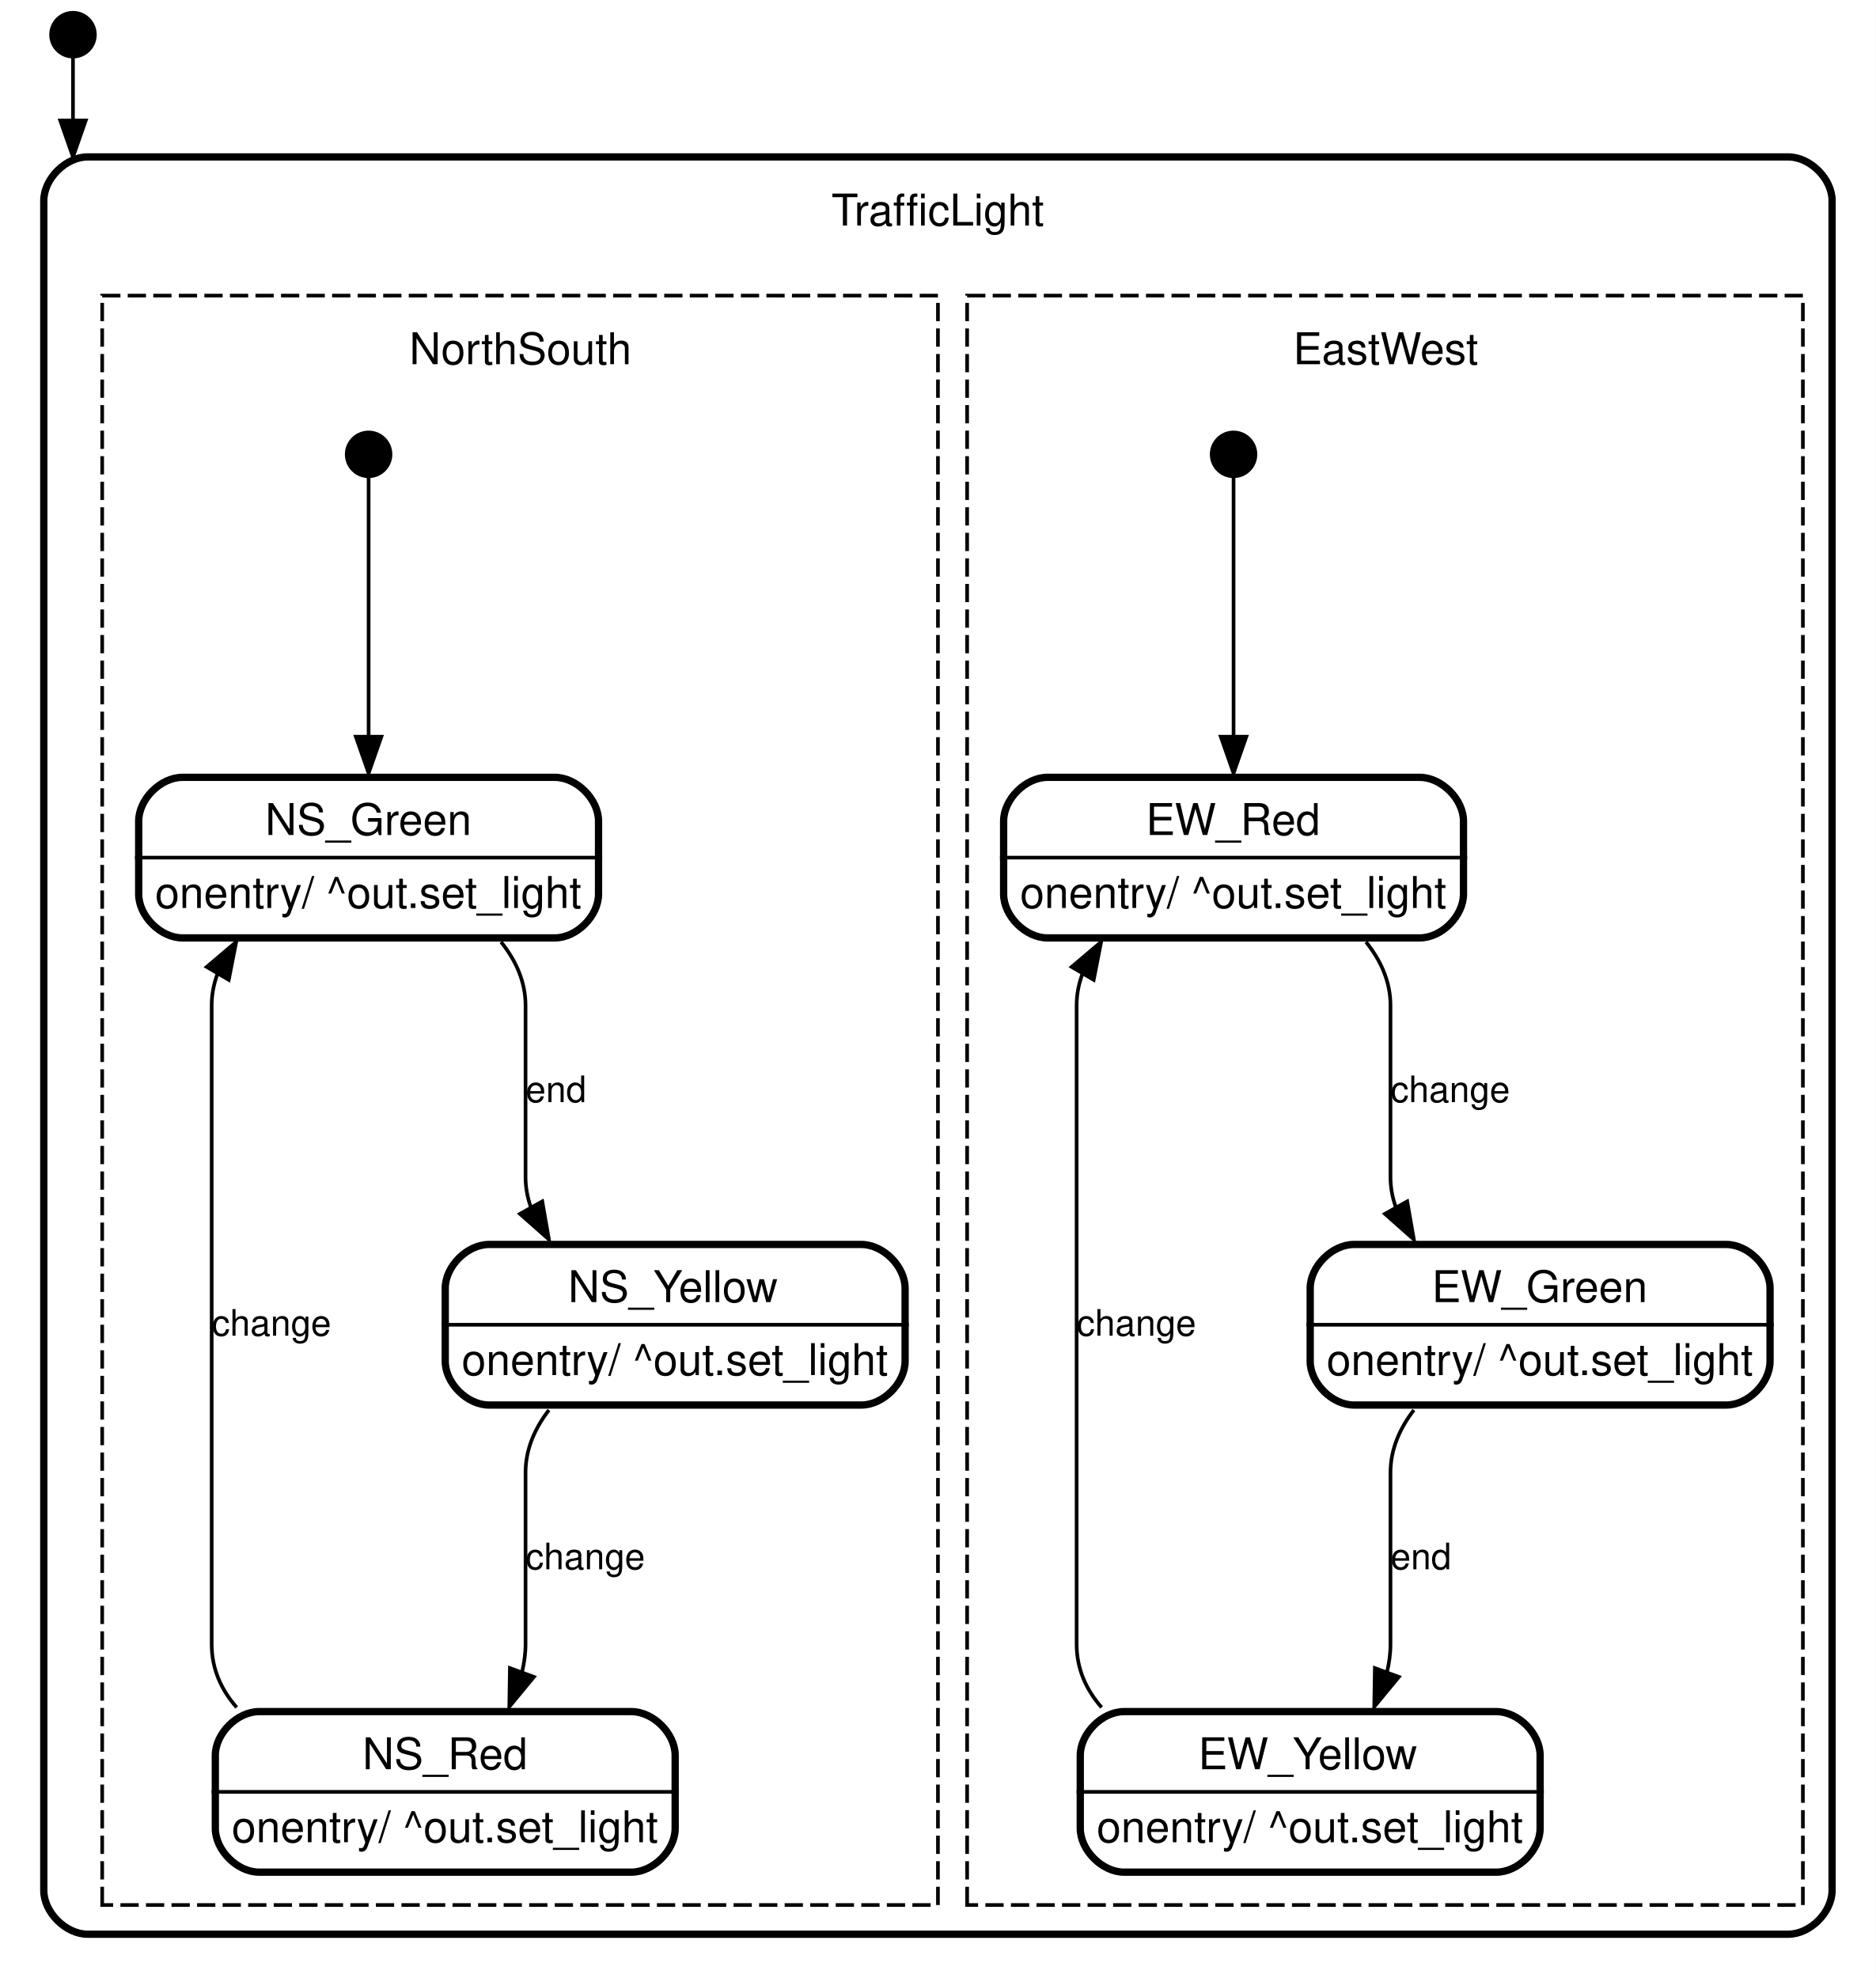
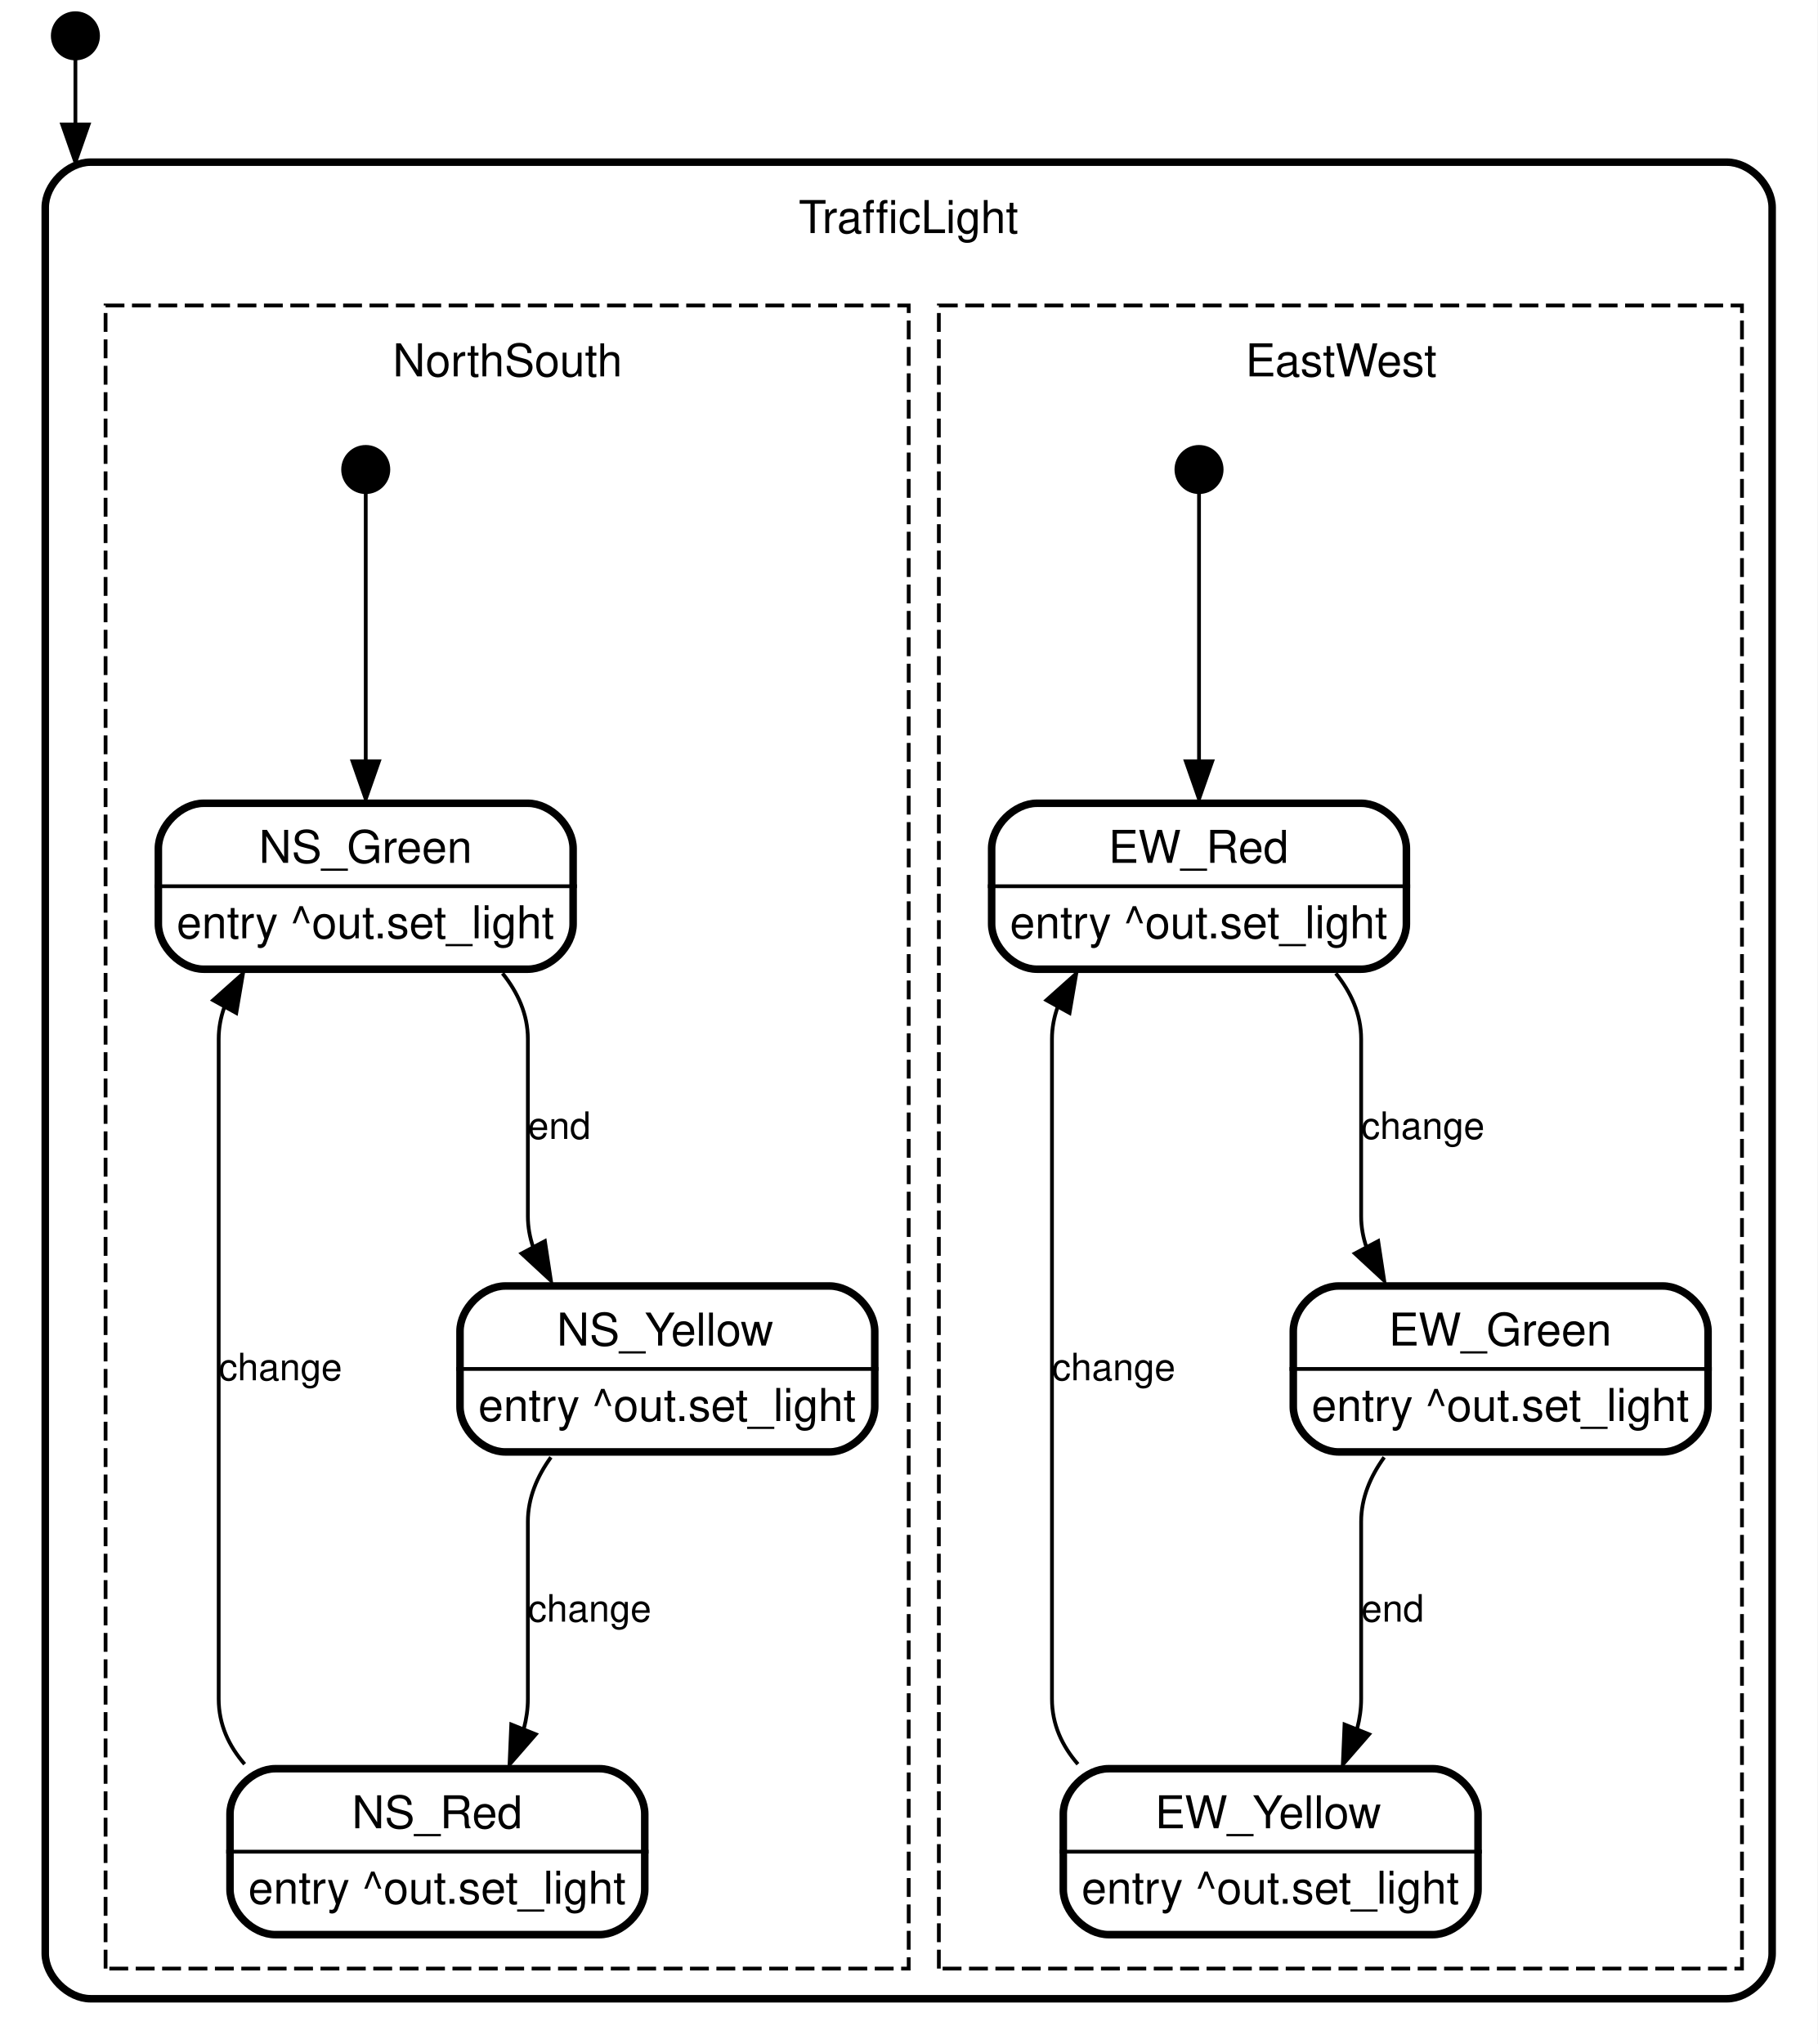
- <svg xmlns="http://www.w3.org/2000/svg" width="514pt" height="542pt" viewBox="0.00 0.00 514.00 542.00">
+ <svg xmlns="http://www.w3.org/2000/svg" width="482pt" height="542pt" viewBox="0.00 0.00 482.00 542.00">
  <g id="graph0" class="graph" transform="scale(1 1) rotate(0) translate(4 538)">
-     <polygon fill="#ffffff" stroke="transparent" points="-4,4 -4,-538 510,-538 510,4 -4,4" />
+     <polygon fill="#ffffff" stroke="transparent" points="-4,4 -4,-538 478,-538 478,4 -4,4" />
    <g id="clust1" class="cluster">
-       <path fill="none" stroke="#000000" stroke-width="2" d="M20,-8C20,-8 486,-8 486,-8 492,-8 498,-14 498,-20 498,-20 498,-483 498,-483 498,-489 492,-495 486,-495 486,-495 20,-495 20,-495 14,-495 8,-489 8,-483 8,-483 8,-20 8,-20 8,-14 14,-8 20,-8" />
-       <text text-anchor="start" x="223.831" y="-476.2" font-family="Helvetica,sans-Serif" font-size="12.00" fill="#000000">TrafficLight</text>
+       <path fill="none" stroke="#000000" stroke-width="2" d="M20,-8C20,-8 454,-8 454,-8 460,-8 466,-14 466,-20 466,-20 466,-483 466,-483 466,-489 460,-495 454,-495 454,-495 20,-495 20,-495 14,-495 8,-489 8,-483 8,-483 8,-20 8,-20 8,-14 14,-8 20,-8" />
+       <text text-anchor="start" x="207.831" y="-476.2" font-family="Helvetica,sans-Serif" font-size="12.00" fill="#000000">TrafficLight</text>
    </g>
    <g id="clust2" class="cluster">
-       <polygon fill="none" stroke="#000000" stroke-dasharray="5,2" points="261,-16 261,-457 490,-457 490,-16 261,-16" />
-       <text text-anchor="start" x="350.33" y="-438.2" font-family="Helvetica,sans-Serif" font-size="12.00" fill="#000000">EastWest</text>
+       <polygon fill="none" stroke="#000000" stroke-dasharray="5,2" points="245,-16 245,-457 458,-457 458,-16 245,-16" />
+       <text text-anchor="start" x="326.33" y="-438.2" font-family="Helvetica,sans-Serif" font-size="12.00" fill="#000000">EastWest</text>
    </g>
    <g id="clust3" class="cluster">
-       <polygon fill="none" stroke="#000000" stroke-dasharray="5,2" points="24,-16 24,-457 253,-457 253,-16 24,-16" />
-       <text text-anchor="start" x="108.158" y="-438.2" font-family="Helvetica,sans-Serif" font-size="12.00" fill="#000000">NorthSouth</text>
+       <polygon fill="none" stroke="#000000" stroke-dasharray="5,2" points="24,-16 24,-457 237,-457 237,-16 24,-16" />
+       <text text-anchor="start" x="100.158" y="-438.2" font-family="Helvetica,sans-Serif" font-size="12.00" fill="#000000">NorthSouth</text>
    </g>
    <g id="node1" class="node">
      <ellipse fill="#000000" stroke="#000000" stroke-width="2" cx="16" cy="-528.5" rx="5.5" ry="5.5" />
    </g>
    <g id="edge1" class="edge">
      <path fill="none" stroke="#000000" d="M16,-522.953C16,-518.778 16,-512.504 16,-505.033" />
      <polygon fill="#000000" stroke="#000000" points="19.5,-504.997 16,-494.997 12.5,-504.997 19.5,-504.997" />
      <text text-anchor="middle" x="17.39" y="-506" font-family="Helvetica,sans-Serif" font-size="10.00" fill="#000000"> </text>
    </g>
    <g id="node4" class="node">
-       <ellipse fill="#000000" stroke="#000000" stroke-width="2" cx="334" cy="-413.5" rx="5.5" ry="5.5" />
+       <ellipse fill="#000000" stroke="#000000" stroke-width="2" cx="314" cy="-413.5" rx="5.5" ry="5.5" />
    </g>
    <g id="node7" class="node">
-       <polygon fill="transparent" stroke="transparent" stroke-width="2" points="398,-326 270,-326 270,-280 398,-280 398,-326" />
-       <text text-anchor="start" x="309.998" y="-309.2" font-family="Helvetica,sans-Serif" font-size="12.00" fill="#000000">EW_Red</text>
-       <text text-anchor="start" x="275.501" y="-289.2" font-family="Helvetica,sans-Serif" font-size="12.00" fill="#000000">onentry/ ^out.set_light</text>
-       <polygon fill="#000000" stroke="#000000" points="270,-303 270,-303 398,-303 398,-303 270,-303" />
-       <path fill="none" stroke="#000000" stroke-width="2" d="M283,-281C283,-281 385,-281 385,-281 391,-281 397,-287 397,-293 397,-293 397,-313 397,-313 397,-319 391,-325 385,-325 385,-325 283,-325 283,-325 277,-325 271,-319 271,-313 271,-313 271,-293 271,-293 271,-287 277,-281 283,-281" />
+       <polygon fill="transparent" stroke="transparent" stroke-width="2" points="370,-326 258,-326 258,-280 370,-280 370,-326" />
+       <text text-anchor="start" x="289.998" y="-309.2" font-family="Helvetica,sans-Serif" font-size="12.00" fill="#000000">EW_Red</text>
+       <text text-anchor="start" x="263.839" y="-289.2" font-family="Helvetica,sans-Serif" font-size="12.00" fill="#000000">entry ^out.set_light</text>
+       <polygon fill="#000000" stroke="#000000" points="258,-303 258,-303 370,-303 370,-303 258,-303" />
+       <path fill="none" stroke="#000000" stroke-width="2" d="M271,-281C271,-281 357,-281 357,-281 363,-281 369,-287 369,-293 369,-293 369,-313 369,-313 369,-319 363,-325 357,-325 357,-325 271,-325 271,-325 265,-325 259,-319 259,-313 259,-313 259,-293 259,-293 259,-287 265,-281 271,-281" />
    </g>
    <g id="edge2" class="edge">
-       <path fill="none" stroke="#000000" d="M334,-407.829C334,-403.174 334,-396.41 334,-390.5 334,-390.5 334,-390.5 334,-343.5 334,-341.127 334,-338.676 334,-336.208" />
-       <polygon fill="#000000" stroke="#000000" points="337.5,-336.131 334,-326.131 330.5,-336.131 337.5,-336.131" />
-       <text text-anchor="middle" x="335.389" y="-364" font-family="Helvetica,sans-Serif" font-size="10.00" fill="#000000"> </text>
+       <path fill="none" stroke="#000000" d="M314,-407.829C314,-403.174 314,-396.41 314,-390.5 314,-390.5 314,-390.5 314,-343.5 314,-341.127 314,-338.676 314,-336.208" />
+       <polygon fill="#000000" stroke="#000000" points="317.5,-336.131 314,-326.131 310.5,-336.131 317.5,-336.131" />
+       <text text-anchor="middle" x="315.389" y="-364" font-family="Helvetica,sans-Serif" font-size="10.00" fill="#000000"> </text>
    </g>
    <g id="node5" class="node">
-       <polygon fill="transparent" stroke="transparent" stroke-width="2" points="419,-70 291,-70 291,-24 419,-24 419,-70" />
-       <text text-anchor="start" x="324.333" y="-53.2" font-family="Helvetica,sans-Serif" font-size="12.00" fill="#000000">EW_Yellow</text>
-       <text text-anchor="start" x="296.501" y="-33.2" font-family="Helvetica,sans-Serif" font-size="12.00" fill="#000000">onentry/ ^out.set_light</text>
-       <polygon fill="#000000" stroke="#000000" points="291,-47 291,-47 419,-47 419,-47 291,-47" />
-       <path fill="none" stroke="#000000" stroke-width="2" d="M304,-25C304,-25 406,-25 406,-25 412,-25 418,-31 418,-37 418,-37 418,-57 418,-57 418,-63 412,-69 406,-69 406,-69 304,-69 304,-69 298,-69 292,-63 292,-57 292,-57 292,-37 292,-37 292,-31 298,-25 304,-25" />
+       <polygon fill="transparent" stroke="transparent" stroke-width="2" points="389,-70 277,-70 277,-24 389,-24 389,-70" />
+       <text text-anchor="start" x="302.333" y="-53.2" font-family="Helvetica,sans-Serif" font-size="12.00" fill="#000000">EW_Yellow</text>
+       <text text-anchor="start" x="282.839" y="-33.2" font-family="Helvetica,sans-Serif" font-size="12.00" fill="#000000">entry ^out.set_light</text>
+       <polygon fill="#000000" stroke="#000000" points="277,-47 277,-47 389,-47 389,-47 277,-47" />
+       <path fill="none" stroke="#000000" stroke-width="2" d="M290,-25C290,-25 376,-25 376,-25 382,-25 388,-31 388,-37 388,-37 388,-57 388,-57 388,-63 382,-69 376,-69 376,-69 290,-69 290,-69 284,-69 278,-63 278,-57 278,-57 278,-37 278,-37 278,-31 284,-25 290,-25" />
    </g>
    <g id="edge3" class="edge">
-       <path fill="none" stroke="#000000" d="M297.849,-70.14C293.641,-74.932 291,-80.662 291,-87.5 291,-262.5 291,-262.5 291,-262.5 291,-265.577 291.591,-268.488 292.633,-271.231" />
-       <polygon fill="#000000" stroke="#000000" points="289.641,-273.048 297.719,-279.904 295.679,-269.507 289.641,-273.048" />
-       <text text-anchor="start" x="291" y="-172" font-family="Helvetica,sans-Serif" font-size="10.00" fill="#000000">change   </text>
+       <path fill="none" stroke="#000000" d="M281.881,-70.203C277.677,-75.023 275,-80.745 275,-87.5 275,-262.5 275,-262.5 275,-262.5 275,-265.419 275.532,-268.209 276.472,-270.86" />
+       <polygon fill="#000000" stroke="#000000" points="273.535,-272.78 281.44,-279.834 279.659,-269.39 273.535,-272.78" />
+       <text text-anchor="start" x="275" y="-172" font-family="Helvetica,sans-Serif" font-size="10.00" fill="#000000">change   </text>
    </g>
    <g id="node6" class="node">
-       <polygon fill="transparent" stroke="transparent" stroke-width="2" points="482,-198 354,-198 354,-152 482,-152 482,-198" />
-       <text text-anchor="start" x="388.329" y="-181.2" font-family="Helvetica,sans-Serif" font-size="12.00" fill="#000000">EW_Green</text>
-       <text text-anchor="start" x="359.501" y="-161.2" font-family="Helvetica,sans-Serif" font-size="12.00" fill="#000000">onentry/ ^out.set_light</text>
-       <polygon fill="#000000" stroke="#000000" points="354,-175 354,-175 482,-175 482,-175 354,-175" />
-       <path fill="none" stroke="#000000" stroke-width="2" d="M367,-153C367,-153 469,-153 469,-153 475,-153 481,-159 481,-165 481,-165 481,-185 481,-185 481,-191 475,-197 469,-197 469,-197 367,-197 367,-197 361,-197 355,-191 355,-185 355,-185 355,-165 355,-165 355,-159 361,-153 367,-153" />
+       <polygon fill="transparent" stroke="transparent" stroke-width="2" points="450,-198 338,-198 338,-152 450,-152 450,-198" />
+       <text text-anchor="start" x="364.329" y="-181.2" font-family="Helvetica,sans-Serif" font-size="12.00" fill="#000000">EW_Green</text>
+       <text text-anchor="start" x="343.839" y="-161.2" font-family="Helvetica,sans-Serif" font-size="12.00" fill="#000000">entry ^out.set_light</text>
+       <polygon fill="#000000" stroke="#000000" points="338,-175 338,-175 450,-175 450,-175 338,-175" />
+       <path fill="none" stroke="#000000" stroke-width="2" d="M351,-153C351,-153 437,-153 437,-153 443,-153 449,-159 449,-165 449,-165 449,-185 449,-185 449,-191 443,-197 437,-197 437,-197 351,-197 351,-197 345,-197 339,-191 339,-185 339,-185 339,-165 339,-165 339,-159 345,-153 351,-153" />
    </g>
    <g id="edge4" class="edge">
-       <path fill="none" stroke="#000000" d="M383.406,-151.634C379.562,-146.636 377,-140.903 377,-134.5 377,-134.5 377,-134.5 377,-87.5 377,-84.909 376.648,-82.326 376.033,-79.79" />
-       <polygon fill="#000000" stroke="#000000" points="379.288,-78.5 372.548,-70.326 372.719,-80.919 379.288,-78.5" />
-       <text text-anchor="start" x="377" y="-108" font-family="Helvetica,sans-Serif" font-size="10.00" fill="#000000">end   </text>
+       <path fill="none" stroke="#000000" d="M363.11,-151.575C359.459,-146.522 357,-140.786 357,-134.5 357,-134.5 357,-134.5 357,-87.5 357,-84.854 356.616,-82.229 355.946,-79.663" />
+       <polygon fill="#000000" stroke="#000000" points="359.1,-78.124 352.143,-70.133 352.598,-80.719 359.1,-78.124" />
+       <text text-anchor="start" x="357" y="-108" font-family="Helvetica,sans-Serif" font-size="10.00" fill="#000000">end   </text>
    </g>
    <g id="edge5" class="edge">
-       <path fill="none" stroke="#000000" d="M370.281,-279.904C374.312,-274.876 377,-269.063 377,-262.5 377,-262.5 377,-262.5 377,-215.5 377,-212.599 377.526,-209.835 378.459,-207.214" />
-       <polygon fill="#000000" stroke="#000000" points="381.581,-208.803 383.406,-198.366 375.471,-205.387 381.581,-208.803" />
-       <text text-anchor="start" x="377" y="-236" font-family="Helvetica,sans-Serif" font-size="10.00" fill="#000000">change   </text>
+       <path fill="none" stroke="#000000" d="M350.281,-279.904C354.312,-274.876 357,-269.063 357,-262.5 357,-262.5 357,-262.5 357,-215.5 357,-212.652 357.505,-209.916 358.397,-207.306" />
+       <polygon fill="#000000" stroke="#000000" points="361.514,-208.899 363.11,-198.425 355.331,-205.618 361.514,-208.899" />
+       <text text-anchor="start" x="357" y="-236" font-family="Helvetica,sans-Serif" font-size="10.00" fill="#000000">change   </text>
    </g>
    <g id="node9" class="node">
-       <ellipse fill="#000000" stroke="#000000" stroke-width="2" cx="97" cy="-413.5" rx="5.5" ry="5.5" />
+       <ellipse fill="#000000" stroke="#000000" stroke-width="2" cx="93" cy="-413.5" rx="5.5" ry="5.5" />
    </g>
    <g id="node12" class="node">
-       <polygon fill="transparent" stroke="transparent" stroke-width="2" points="161,-326 33,-326 33,-280 161,-280 161,-326" />
-       <text text-anchor="start" x="68.661" y="-309.2" font-family="Helvetica,sans-Serif" font-size="12.00" fill="#000000">NS_Green</text>
-       <text text-anchor="start" x="38.501" y="-289.2" font-family="Helvetica,sans-Serif" font-size="12.00" fill="#000000">onentry/ ^out.set_light</text>
-       <polygon fill="#000000" stroke="#000000" points="33,-303 33,-303 161,-303 161,-303 33,-303" />
-       <path fill="none" stroke="#000000" stroke-width="2" d="M46,-281C46,-281 148,-281 148,-281 154,-281 160,-287 160,-293 160,-293 160,-313 160,-313 160,-319 154,-325 148,-325 148,-325 46,-325 46,-325 40,-325 34,-319 34,-313 34,-313 34,-293 34,-293 34,-287 40,-281 46,-281" />
+       <polygon fill="transparent" stroke="transparent" stroke-width="2" points="149,-326 37,-326 37,-280 149,-280 149,-326" />
+       <text text-anchor="start" x="64.661" y="-309.2" font-family="Helvetica,sans-Serif" font-size="12.00" fill="#000000">NS_Green</text>
+       <text text-anchor="start" x="42.839" y="-289.2" font-family="Helvetica,sans-Serif" font-size="12.00" fill="#000000">entry ^out.set_light</text>
+       <polygon fill="#000000" stroke="#000000" points="37,-303 37,-303 149,-303 149,-303 37,-303" />
+       <path fill="none" stroke="#000000" stroke-width="2" d="M50,-281C50,-281 136,-281 136,-281 142,-281 148,-287 148,-293 148,-293 148,-313 148,-313 148,-319 142,-325 136,-325 136,-325 50,-325 50,-325 44,-325 38,-319 38,-313 38,-313 38,-293 38,-293 38,-287 44,-281 50,-281" />
    </g>
    <g id="edge6" class="edge">
-       <path fill="none" stroke="#000000" d="M97,-407.829C97,-403.174 97,-396.41 97,-390.5 97,-390.5 97,-390.5 97,-343.5 97,-341.127 97,-338.676 97,-336.208" />
-       <polygon fill="#000000" stroke="#000000" points="100.5,-336.131 97,-326.131 93.5,-336.131 100.5,-336.131" />
-       <text text-anchor="middle" x="98.389" y="-364" font-family="Helvetica,sans-Serif" font-size="10.00" fill="#000000"> </text>
+       <path fill="none" stroke="#000000" d="M93,-407.829C93,-403.174 93,-396.41 93,-390.5 93,-390.5 93,-390.5 93,-343.5 93,-341.127 93,-338.676 93,-336.208" />
+       <polygon fill="#000000" stroke="#000000" points="96.5,-336.131 93,-326.131 89.5,-336.131 96.5,-336.131" />
+       <text text-anchor="middle" x="94.389" y="-364" font-family="Helvetica,sans-Serif" font-size="10.00" fill="#000000"> </text>
    </g>
    <g id="node10" class="node">
-       <polygon fill="transparent" stroke="transparent" stroke-width="2" points="182,-70 54,-70 54,-24 182,-24 182,-70" />
-       <text text-anchor="start" x="95.33" y="-53.2" font-family="Helvetica,sans-Serif" font-size="12.00" fill="#000000">NS_Red</text>
-       <text text-anchor="start" x="59.501" y="-33.2" font-family="Helvetica,sans-Serif" font-size="12.00" fill="#000000">onentry/ ^out.set_light</text>
-       <polygon fill="#000000" stroke="#000000" points="54,-47 54,-47 182,-47 182,-47 54,-47" />
-       <path fill="none" stroke="#000000" stroke-width="2" d="M67,-25C67,-25 169,-25 169,-25 175,-25 181,-31 181,-37 181,-37 181,-57 181,-57 181,-63 175,-69 169,-69 169,-69 67,-69 67,-69 61,-69 55,-63 55,-57 55,-57 55,-37 55,-37 55,-31 61,-25 67,-25" />
+       <polygon fill="transparent" stroke="transparent" stroke-width="2" points="168,-70 56,-70 56,-24 168,-24 168,-70" />
+       <text text-anchor="start" x="89.33" y="-53.2" font-family="Helvetica,sans-Serif" font-size="12.00" fill="#000000">NS_Red</text>
+       <text text-anchor="start" x="61.839" y="-33.2" font-family="Helvetica,sans-Serif" font-size="12.00" fill="#000000">entry ^out.set_light</text>
+       <polygon fill="#000000" stroke="#000000" points="56,-47 56,-47 168,-47 168,-47 56,-47" />
+       <path fill="none" stroke="#000000" stroke-width="2" d="M69,-25C69,-25 155,-25 155,-25 161,-25 167,-31 167,-37 167,-37 167,-57 167,-57 167,-63 161,-69 155,-69 155,-69 69,-69 69,-69 63,-69 57,-63 57,-57 57,-57 57,-37 57,-37 57,-31 63,-25 69,-25" />
    </g>
    <g id="edge7" class="edge">
-       <path fill="none" stroke="#000000" d="M60.849,-70.14C56.641,-74.932 54,-80.662 54,-87.5 54,-262.5 54,-262.5 54,-262.5 54,-265.577 54.59,-268.488 55.633,-271.231" />
-       <polygon fill="#000000" stroke="#000000" points="52.641,-273.048 60.719,-279.904 58.679,-269.507 52.641,-273.048" />
+       <path fill="none" stroke="#000000" d="M60.881,-70.203C56.677,-75.023 54,-80.745 54,-87.5 54,-262.5 54,-262.5 54,-262.5 54,-265.419 54.532,-268.209 55.472,-270.86" />
+       <polygon fill="#000000" stroke="#000000" points="52.535,-272.78 60.44,-279.834 58.659,-269.39 52.535,-272.78" />
      <text text-anchor="start" x="54" y="-172" font-family="Helvetica,sans-Serif" font-size="10.00" fill="#000000">change   </text>
    </g>
    <g id="node11" class="node">
-       <polygon fill="transparent" stroke="transparent" stroke-width="2" points="245,-198 117,-198 117,-152 245,-152 245,-198" />
-       <text text-anchor="start" x="151.665" y="-181.2" font-family="Helvetica,sans-Serif" font-size="12.00" fill="#000000">NS_Yellow</text>
-       <text text-anchor="start" x="122.501" y="-161.2" font-family="Helvetica,sans-Serif" font-size="12.00" fill="#000000">onentry/ ^out.set_light</text>
-       <polygon fill="#000000" stroke="#000000" points="117,-175 117,-175 245,-175 245,-175 117,-175" />
-       <path fill="none" stroke="#000000" stroke-width="2" d="M130,-153C130,-153 232,-153 232,-153 238,-153 244,-159 244,-165 244,-165 244,-185 244,-185 244,-191 238,-197 232,-197 232,-197 130,-197 130,-197 124,-197 118,-191 118,-185 118,-185 118,-165 118,-165 118,-159 124,-153 130,-153" />
+       <polygon fill="transparent" stroke="transparent" stroke-width="2" points="229,-198 117,-198 117,-152 229,-152 229,-198" />
+       <text text-anchor="start" x="143.665" y="-181.2" font-family="Helvetica,sans-Serif" font-size="12.00" fill="#000000">NS_Yellow</text>
+       <text text-anchor="start" x="122.839" y="-161.2" font-family="Helvetica,sans-Serif" font-size="12.00" fill="#000000">entry ^out.set_light</text>
+       <polygon fill="#000000" stroke="#000000" points="117,-175 117,-175 229,-175 229,-175 117,-175" />
+       <path fill="none" stroke="#000000" stroke-width="2" d="M130,-153C130,-153 216,-153 216,-153 222,-153 228,-159 228,-165 228,-165 228,-185 228,-185 228,-191 222,-197 216,-197 216,-197 130,-197 130,-197 124,-197 118,-191 118,-185 118,-185 118,-165 118,-165 118,-159 124,-153 130,-153" />
    </g>
    <g id="edge8" class="edge">
-       <path fill="none" stroke="#000000" d="M146.406,-151.634C142.562,-146.636 140,-140.903 140,-134.5 140,-134.5 140,-134.5 140,-87.5 140,-84.909 139.648,-82.326 139.033,-79.79" />
-       <polygon fill="#000000" stroke="#000000" points="142.288,-78.5 135.548,-70.326 135.719,-80.919 142.288,-78.5" />
-       <text text-anchor="start" x="140" y="-108" font-family="Helvetica,sans-Serif" font-size="10.00" fill="#000000">change   </text>
+       <path fill="none" stroke="#000000" d="M142.11,-151.575C138.459,-146.522 136,-140.786 136,-134.5 136,-134.5 136,-134.5 136,-87.5 136,-84.854 135.616,-82.229 134.946,-79.663" />
+       <polygon fill="#000000" stroke="#000000" points="138.1,-78.124 131.143,-70.133 131.598,-80.719 138.1,-78.124" />
+       <text text-anchor="start" x="136" y="-108" font-family="Helvetica,sans-Serif" font-size="10.00" fill="#000000">change   </text>
    </g>
    <g id="edge9" class="edge">
-       <path fill="none" stroke="#000000" d="M133.281,-279.904C137.312,-274.876 140,-269.063 140,-262.5 140,-262.5 140,-262.5 140,-215.5 140,-212.599 140.526,-209.835 141.459,-207.214" />
-       <polygon fill="#000000" stroke="#000000" points="144.581,-208.803 146.406,-198.366 138.471,-205.387 144.581,-208.803" />
-       <text text-anchor="start" x="140" y="-236" font-family="Helvetica,sans-Serif" font-size="10.00" fill="#000000">end   </text>
+       <path fill="none" stroke="#000000" d="M129.281,-279.904C133.312,-274.876 136,-269.063 136,-262.5 136,-262.5 136,-262.5 136,-215.5 136,-212.652 136.505,-209.916 137.397,-207.306" />
+       <polygon fill="#000000" stroke="#000000" points="140.514,-208.899 142.11,-198.425 134.331,-205.618 140.514,-208.899" />
+       <text text-anchor="start" x="136" y="-236" font-family="Helvetica,sans-Serif" font-size="10.00" fill="#000000">end   </text>
    </g>
  </g>
</svg>
